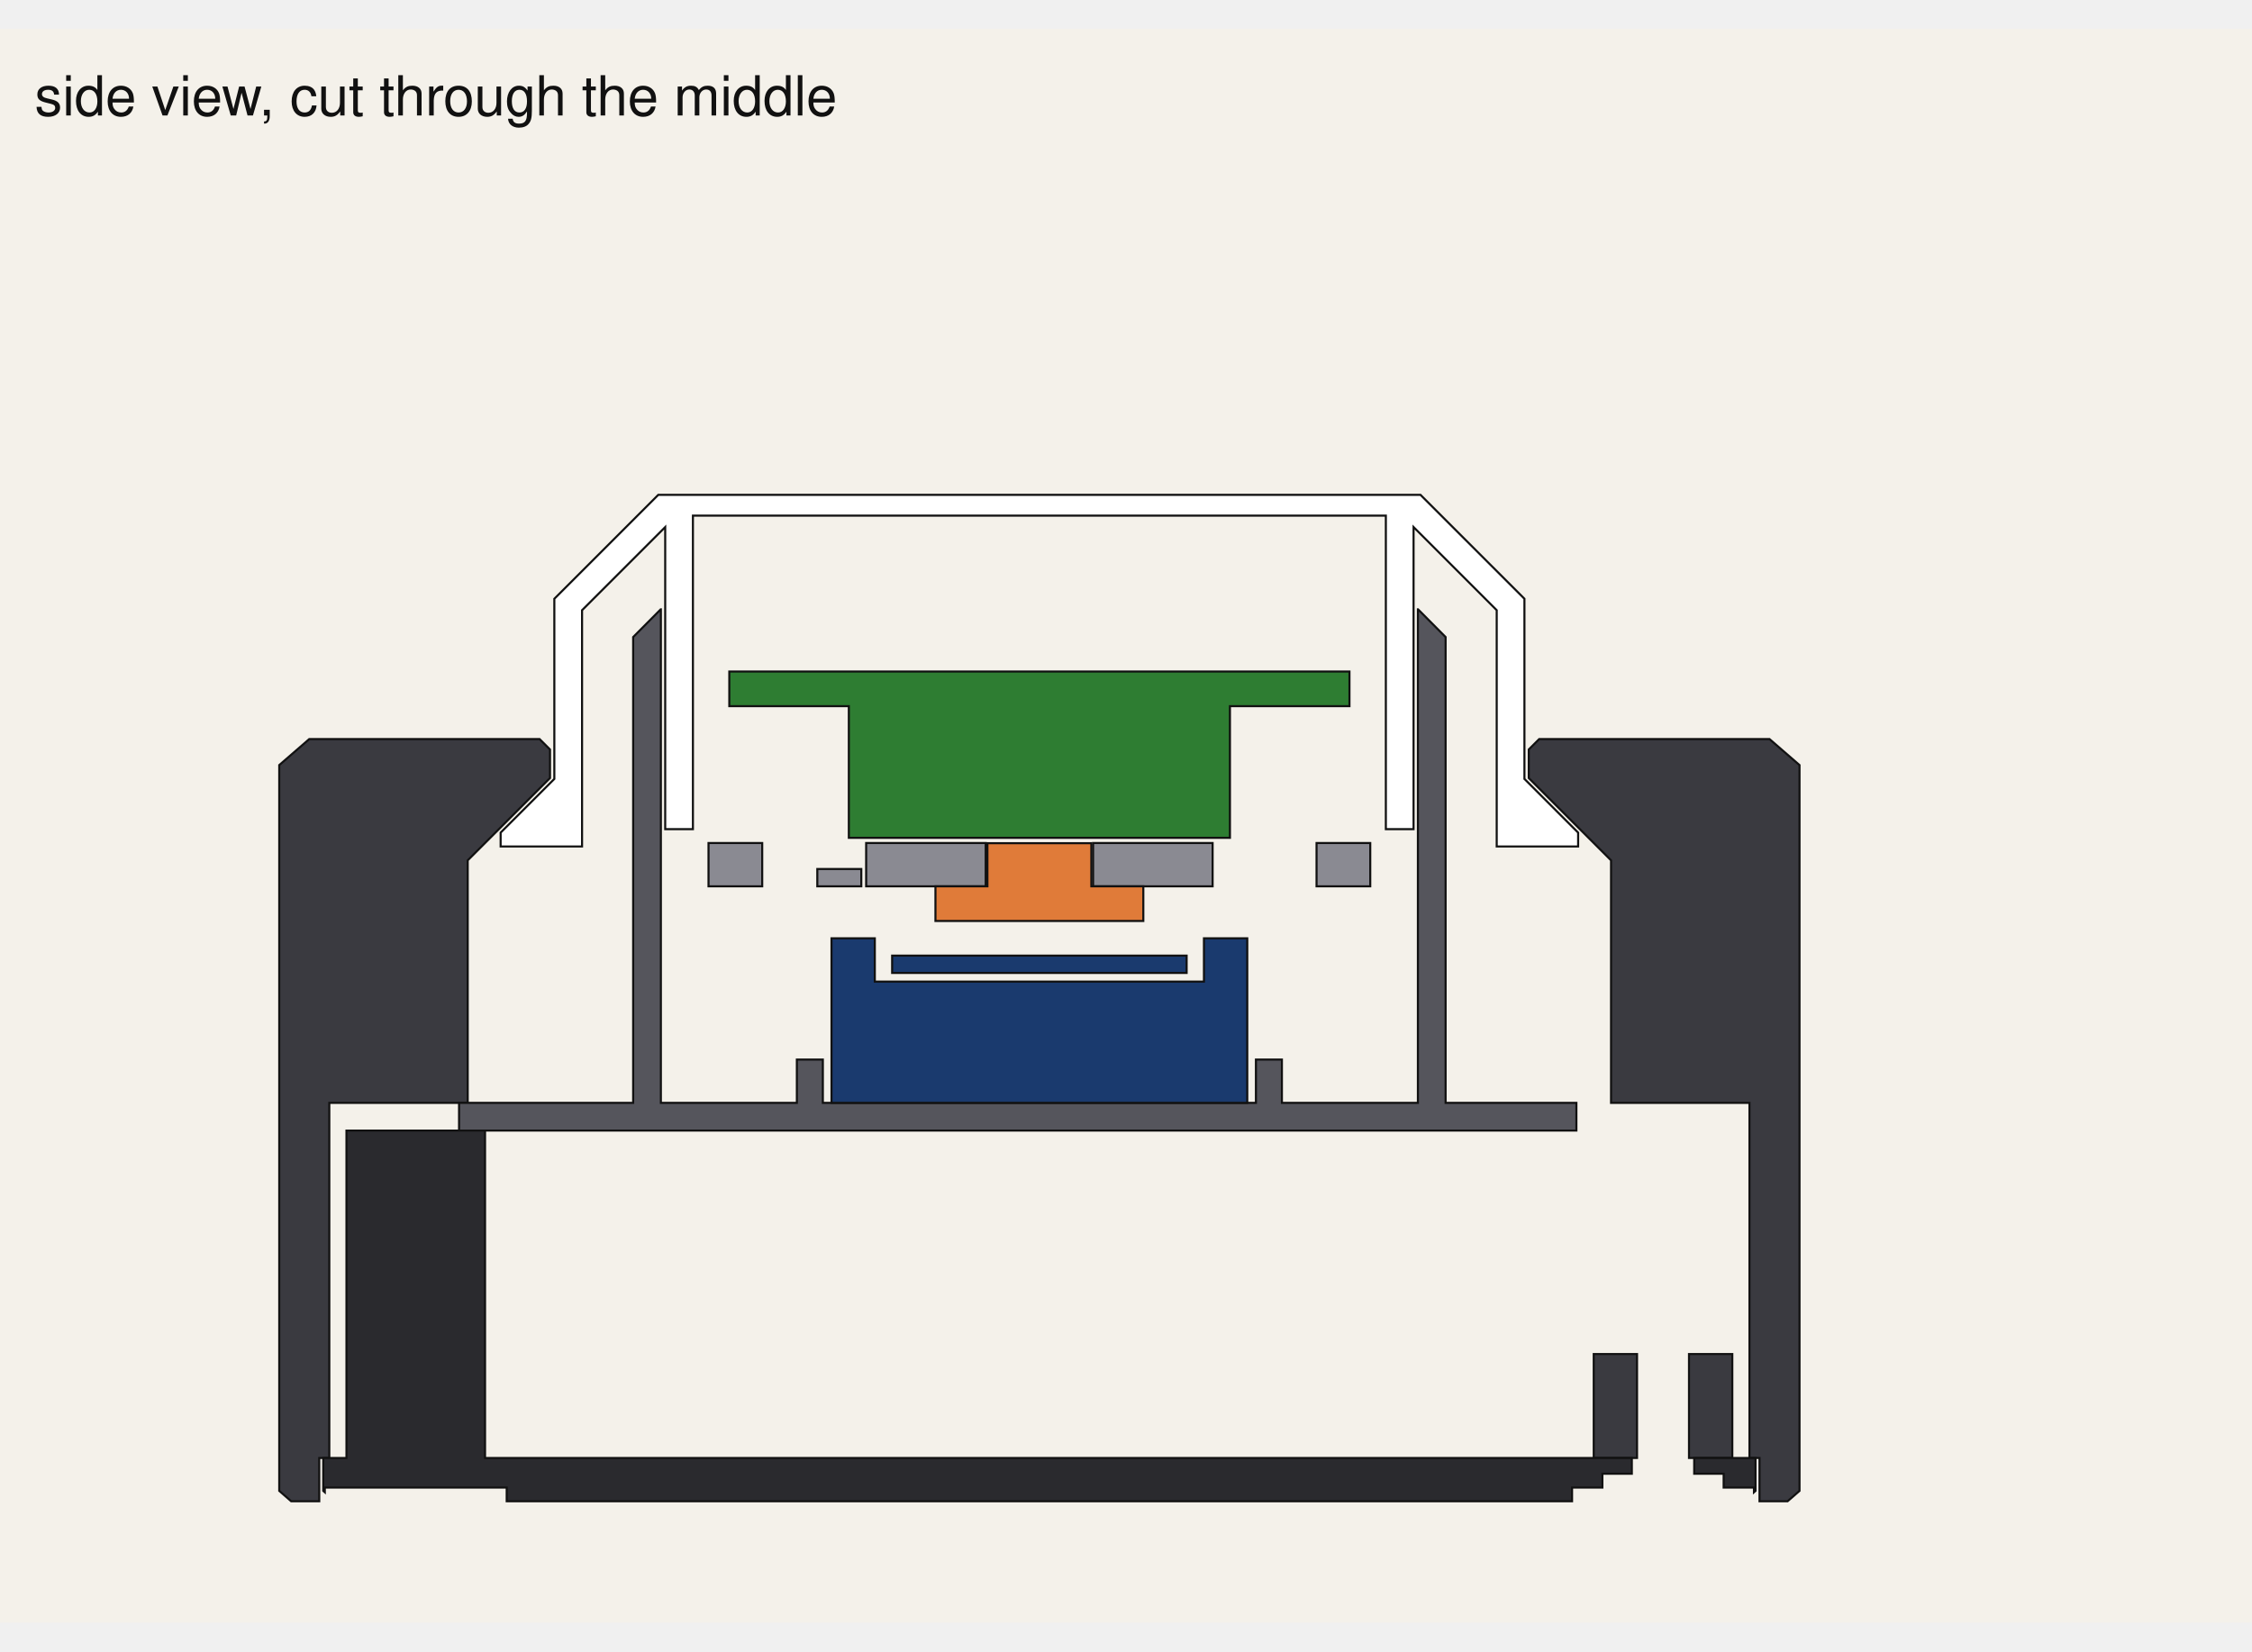
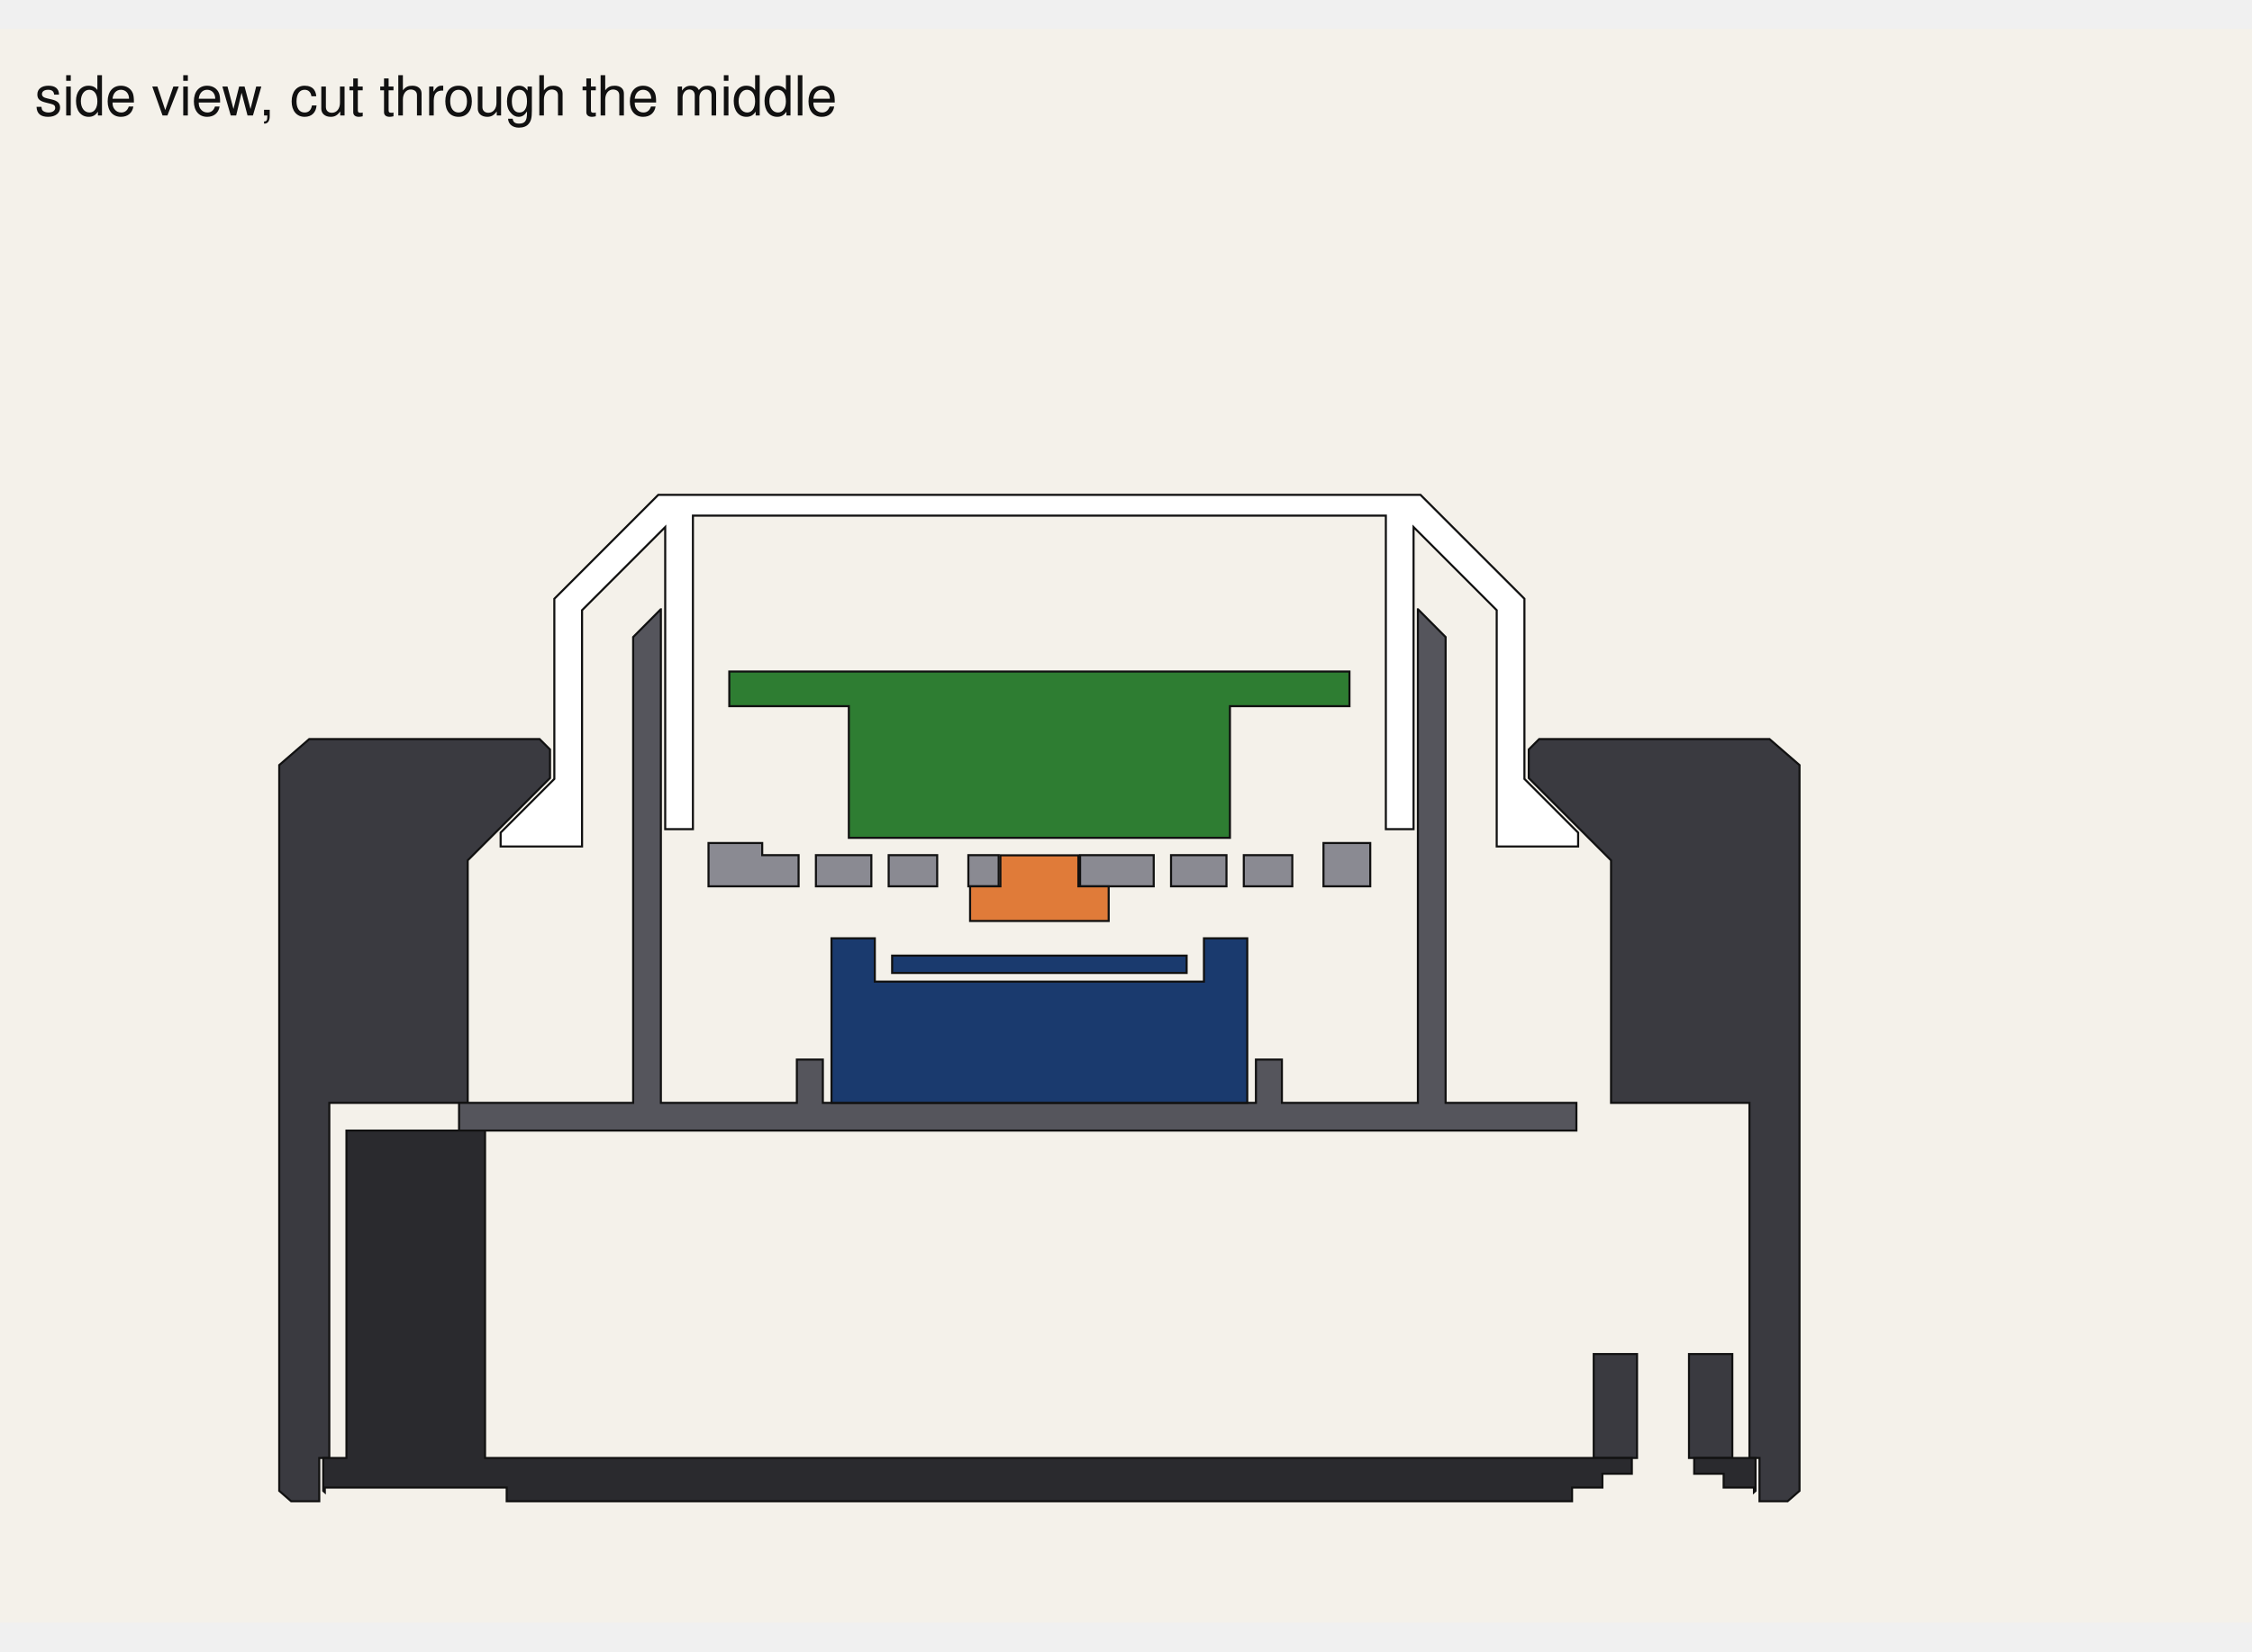
<svg xmlns="http://www.w3.org/2000/svg" viewBox="-60 -62 130 92" width="1320" height="968">
  <rect x="-60" y="-62" width="130" height="92" fill="#f4f1ea" />
  <path d="M-28.25,-20.40 L-28.25,-18.75 L-33.00,-14.00 L-33.00,0.00 L-40.99,0.00 L-40.99,20.50 L-41.57,20.50 L-41.57,23.00 L-43.19,23.00 L-43.88,22.40 L-43.88,-19.50 L-42.15,-21.00 L-28.85,-21.00 Z M43.88,-19.50 L43.88,22.40 L43.19,23.00 L41.57,23.00 L41.57,20.50 L40.99,20.50 L40.99,0.00 L33.00,0.00 L33.00,-14.00 L28.25,-18.75 L28.25,-20.40 L28.85,-21.00 L42.15,-21.00 Z M34.50,20.50 L32.00,20.50 L32.00,14.50 L34.50,14.50 Z M40.00,20.50 L37.50,20.50 L37.50,14.50 L40.00,14.50 Z" fill="#3a3a40" fill-rule="evenodd" stroke="#111" stroke-width="0.12" />
  <path d="M-21.85,0.00 L-21.27,0.00 L-20.72,0.00 L-20.19,0.00 L-19.70,0.00 L-19.22,0.00 L-18.75,0.00 L-18.31,0.00 L-17.87,0.00 L-17.45,0.00 L-17.04,0.00 L-16.63,0.00 L-16.23,0.00 L-15.84,0.00 L-15.45,0.00 L-14.00,0.00 L-14.00,-1.25 L-14.00,-2.50 L-13.21,-2.50 L-12.50,-2.50 L-12.50,-1.25 L-12.50,0.00 L-9.75,0.00 L-2.75,0.00 L0.00,0.00 L2.75,0.00 L9.75,0.00 L12.50,0.00 L12.50,-1.25 L12.50,-2.50 L13.21,-2.50 L14.00,-2.50 L14.00,-1.25 L14.00,0.00 L15.45,0.00 L15.84,0.00 L16.23,0.00 L16.63,0.00 L17.04,0.00 L17.45,0.00 L17.87,0.00 L18.31,0.00 L18.75,0.00 L19.22,0.00 L19.70,0.00 L20.19,0.00 L20.72,0.00 L21.27,0.00 L21.85,0.00 L21.85,-28.49 L21.86,-28.49 L23.45,-26.89 L23.45,0.00 L31.00,0.00 L31.00,1.60 L-33.50,1.60 L-33.50,0.00 L-23.45,0.00 L-23.45,-26.89 L-21.86,-28.49 L-21.85,-28.49 Z" fill="#55555c" fill-rule="evenodd" stroke="#111" stroke-width="0.12" />
  <path d="M-32.00,20.50 L-31.83,20.50 L-31.83,20.50 L-20.67,20.50 L-20.20,20.50 L-20.17,20.50 L-19.74,20.50 L-19.65,20.50 L-19.56,20.50 L-19.41,20.50 L-19.27,20.50 L-19.09,20.50 L-18.90,20.50 L-18.68,20.50 L-18.47,20.50 L-18.23,20.50 L-18.00,20.50 L-17.77,20.50 L-17.53,20.50 L-17.32,20.50 L-17.10,20.50 L-16.91,20.50 L-16.73,20.50 L-16.59,20.50 L-16.44,20.50 L-16.35,20.50 L-16.26,20.50 L33.00,20.50 L33.02,20.50 L33.04,20.50 L33.05,20.50 L33.06,20.50 L33.09,20.50 L33.56,20.50 L34.20,20.50 L34.20,21.41 L32.50,21.41 L32.50,22.21 L30.75,22.21 L30.75,23.00 L-15.38,23.00 L-15.68,23.00 L-15.99,23.00 L-16.32,23.00 L-16.64,23.00 L-16.98,23.00 L-17.31,23.00 L-17.66,23.00 L-18.00,23.00 L-18.34,23.00 L-18.69,23.00 L-19.02,23.00 L-19.36,23.00 L-19.68,23.00 L-20.01,23.00 L-20.32,23.00 L-30.41,23.00 L-30.43,23.00 L-30.54,23.00 L-30.75,23.00 L-30.75,22.21 L-41.25,22.21 L-41.25,22.48 L-41.34,22.40 L-41.34,20.50 L-40.00,20.50 L-40.00,1.60 L-32.00,1.60 Z M41.34,22.40 L41.25,22.48 L41.25,22.21 L39.50,22.21 L39.50,21.41 L37.80,21.41 L37.80,20.50 L41.34,20.50 Z" fill="#2a2a2e" fill-rule="evenodd" stroke="#111" stroke-width="0.12" />
  <path d="M28.00,-29.10 L28.00,-18.70 L31.10,-15.60 L31.10,-14.80 L26.40,-14.80 L26.40,-28.44 L21.60,-33.24 L21.60,-15.80 L20.00,-15.80 L20.00,-33.90 L0.00,-33.90 L-20.00,-33.90 L-20.00,-15.80 L-21.60,-15.80 L-21.60,-33.24 L-26.40,-28.44 L-26.40,-14.80 L-31.10,-14.80 L-31.10,-15.60 L-28.00,-18.70 L-28.00,-29.10 L-22.00,-35.10 L0.00,-35.10 L22.00,-35.10 Z" fill="#ffffff" fill-rule="evenodd" stroke="#111" stroke-width="0.12" />
-   <path d="M-16.00,-12.50 L-19.10,-12.50 L-19.10,-15.00 L-16.00,-15.00 Z M-10.28,-12.57 L-10.28,-12.50 L-10.29,-12.50 L-10.35,-12.50 L-11.74,-12.50 L-12.82,-12.50 L-12.82,-12.93 L-12.82,-13.50 L-12.71,-13.50 L-12.36,-13.50 L-12.04,-13.50 L-11.74,-13.50 L-11.11,-13.50 L-11.08,-13.50 L-11.03,-13.50 L-10.95,-13.50 L-10.84,-13.50 L-10.70,-13.50 L-10.52,-13.50 L-10.29,-13.50 L-10.28,-13.50 Z M-3.10,-12.50 L-10.00,-12.50 L-10.00,-15.00 L-3.10,-15.00 Z M10.00,-12.50 L3.10,-12.50 L3.10,-15.00 L10.00,-15.00 Z M19.10,-12.50 L16.00,-12.50 L16.00,-15.00 L19.10,-15.00 Z" fill="#8a8a92" fill-rule="evenodd" stroke="#111" stroke-width="0.12" />
-   <path d="M3.00,-12.50 L6.00,-12.50 L6.00,-10.50 L-6.00,-10.50 L-6.00,-12.50 L-3.00,-12.50 L-3.00,-14.99 L3.00,-14.99 Z" fill="#e07b39" fill-rule="evenodd" stroke="#111" stroke-width="0.12" />
+   <path d="M-16.00,-14.30 L-13.90,-14.30 L-13.90,-12.50 L-16.00,-12.50 L-16.50,-12.50 L-19.10,-12.50 L-19.10,-15.00 L-16.00,-15.00 Z M-9.70,-12.50 L-12.90,-12.50 L-12.90,-14.30 L-9.70,-14.30 Z M-5.90,-12.50 L-8.70,-12.50 L-8.70,-14.30 L-5.90,-14.30 Z M-2.35,-12.50 L-4.10,-12.50 L-4.10,-14.30 L-2.35,-14.30 Z M6.60,-12.50 L2.35,-12.50 L2.35,-14.30 L6.60,-14.30 Z M10.80,-12.50 L7.60,-12.50 L7.60,-14.30 L10.80,-14.30 Z M14.60,-12.50 L11.80,-12.50 L11.80,-14.30 L14.60,-14.30 Z M19.10,-12.50 L16.50,-12.50 L16.40,-12.50 L16.40,-15.00 L19.10,-15.00 Z" fill="#8a8a92" fill-rule="evenodd" stroke="#111" stroke-width="0.12" />
+   <path d="M2.25,-12.50 L4.00,-12.50 L4.00,-10.50 L2.25,-10.50 L-2.25,-10.50 L-4.00,-10.50 L-4.00,-12.50 L-2.25,-12.50 L-2.25,-14.29 L2.25,-14.29 Z" fill="#e07b39" fill-rule="evenodd" stroke="#111" stroke-width="0.12" />
  <path d="M17.90,-22.90 L11.00,-22.90 L11.00,-19.11 L11.00,-19.10 L11.00,-15.30 L0.00,-15.30 L-11.00,-15.30 L-11.00,-19.10 L-11.00,-19.11 L-11.00,-22.90 L-17.90,-22.90 L-17.90,-24.90 L0.00,-24.90 L17.90,-24.90 Z" fill="#2e7d32" fill-rule="evenodd" stroke="#111" stroke-width="0.12" />
  <path d="M-9.50,-8.25 L-9.50,-7.00 L0.00,-7.00 L9.50,-7.00 L9.50,-8.25 L9.50,-9.50 L10.60,-9.50 L12.00,-9.50 L12.00,-4.75 L12.00,0.00 L0.00,0.00 L-12.00,0.00 L-12.00,-4.75 L-12.00,-9.50 L-10.60,-9.50 L-9.50,-9.50 Z M8.50,-8.00 L8.50,-7.50 L0.00,-7.50 L-8.50,-7.50 L-8.50,-8.00 L-8.50,-8.50 L0.00,-8.50 L8.50,-8.50 Z" fill="#1a3a6e" fill-rule="evenodd" stroke="#111" stroke-width="0.12" />
  <path d="" fill="#c9a227" fill-rule="evenodd" stroke="#111" stroke-width="0.12" />
  <text x="-58" y="-57" font-family="Helvetica" font-size="3.2" fill="#111">side view, cut through the middle</text>
</svg>
